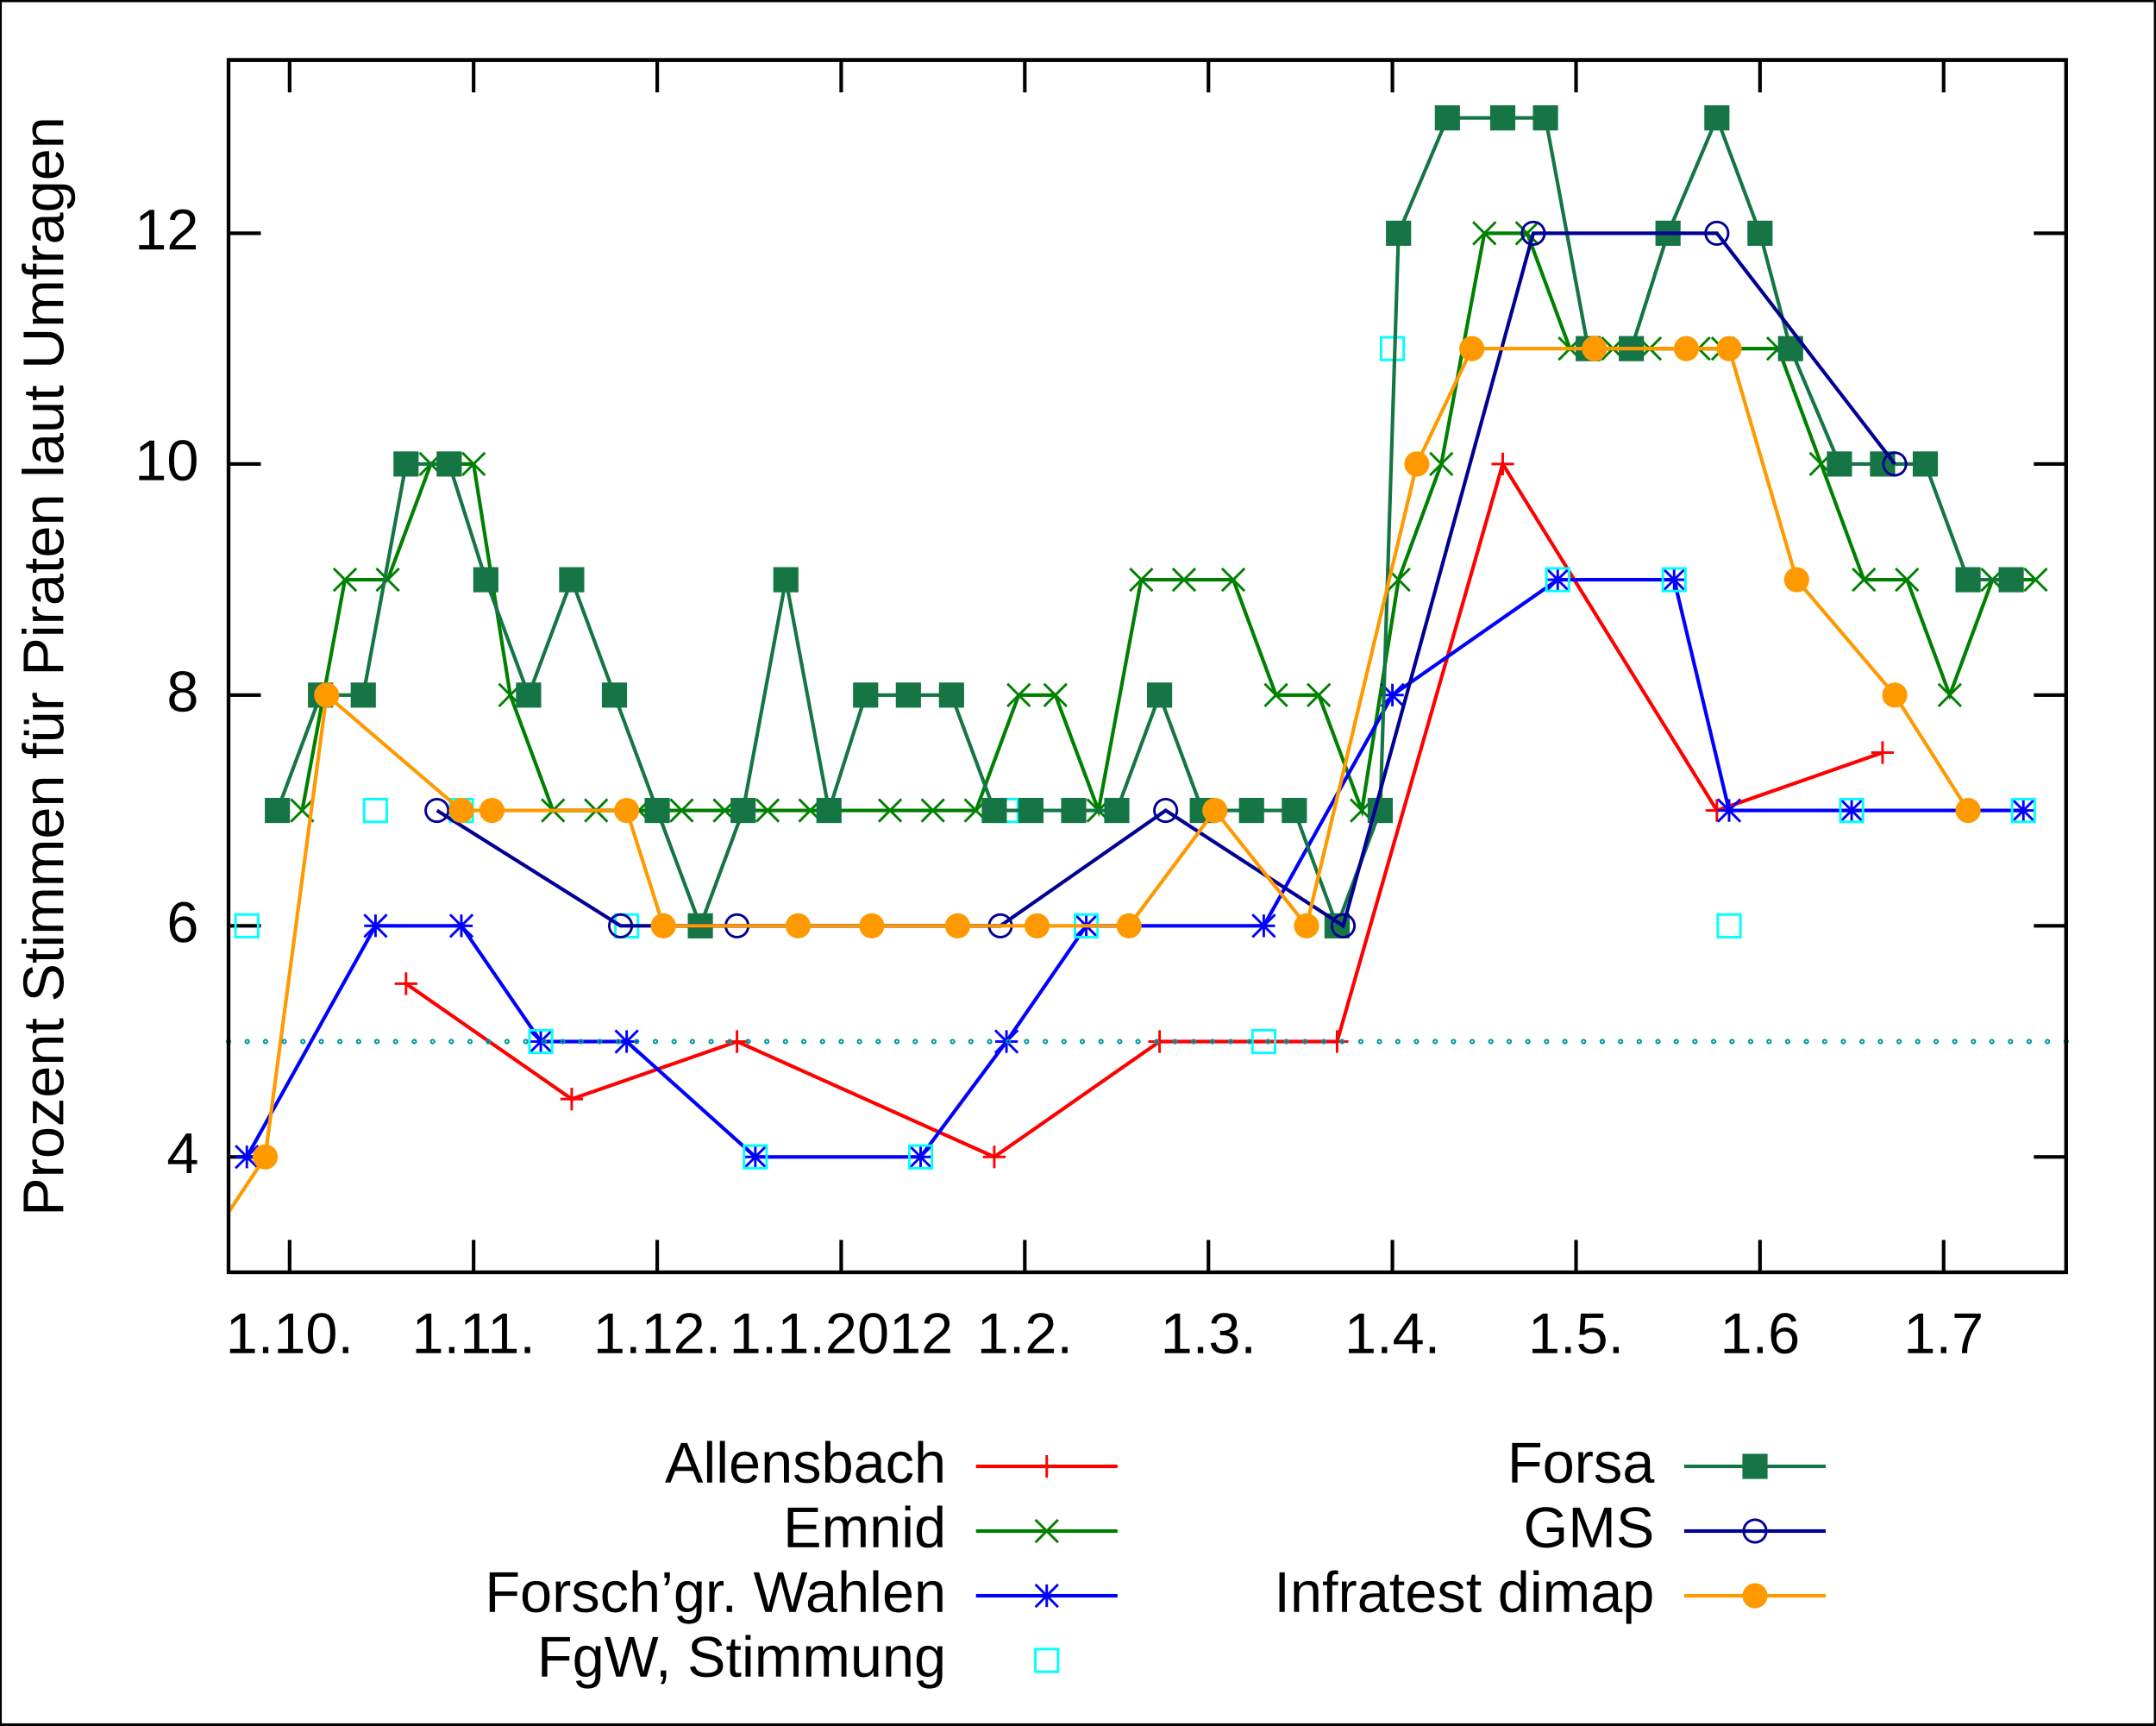
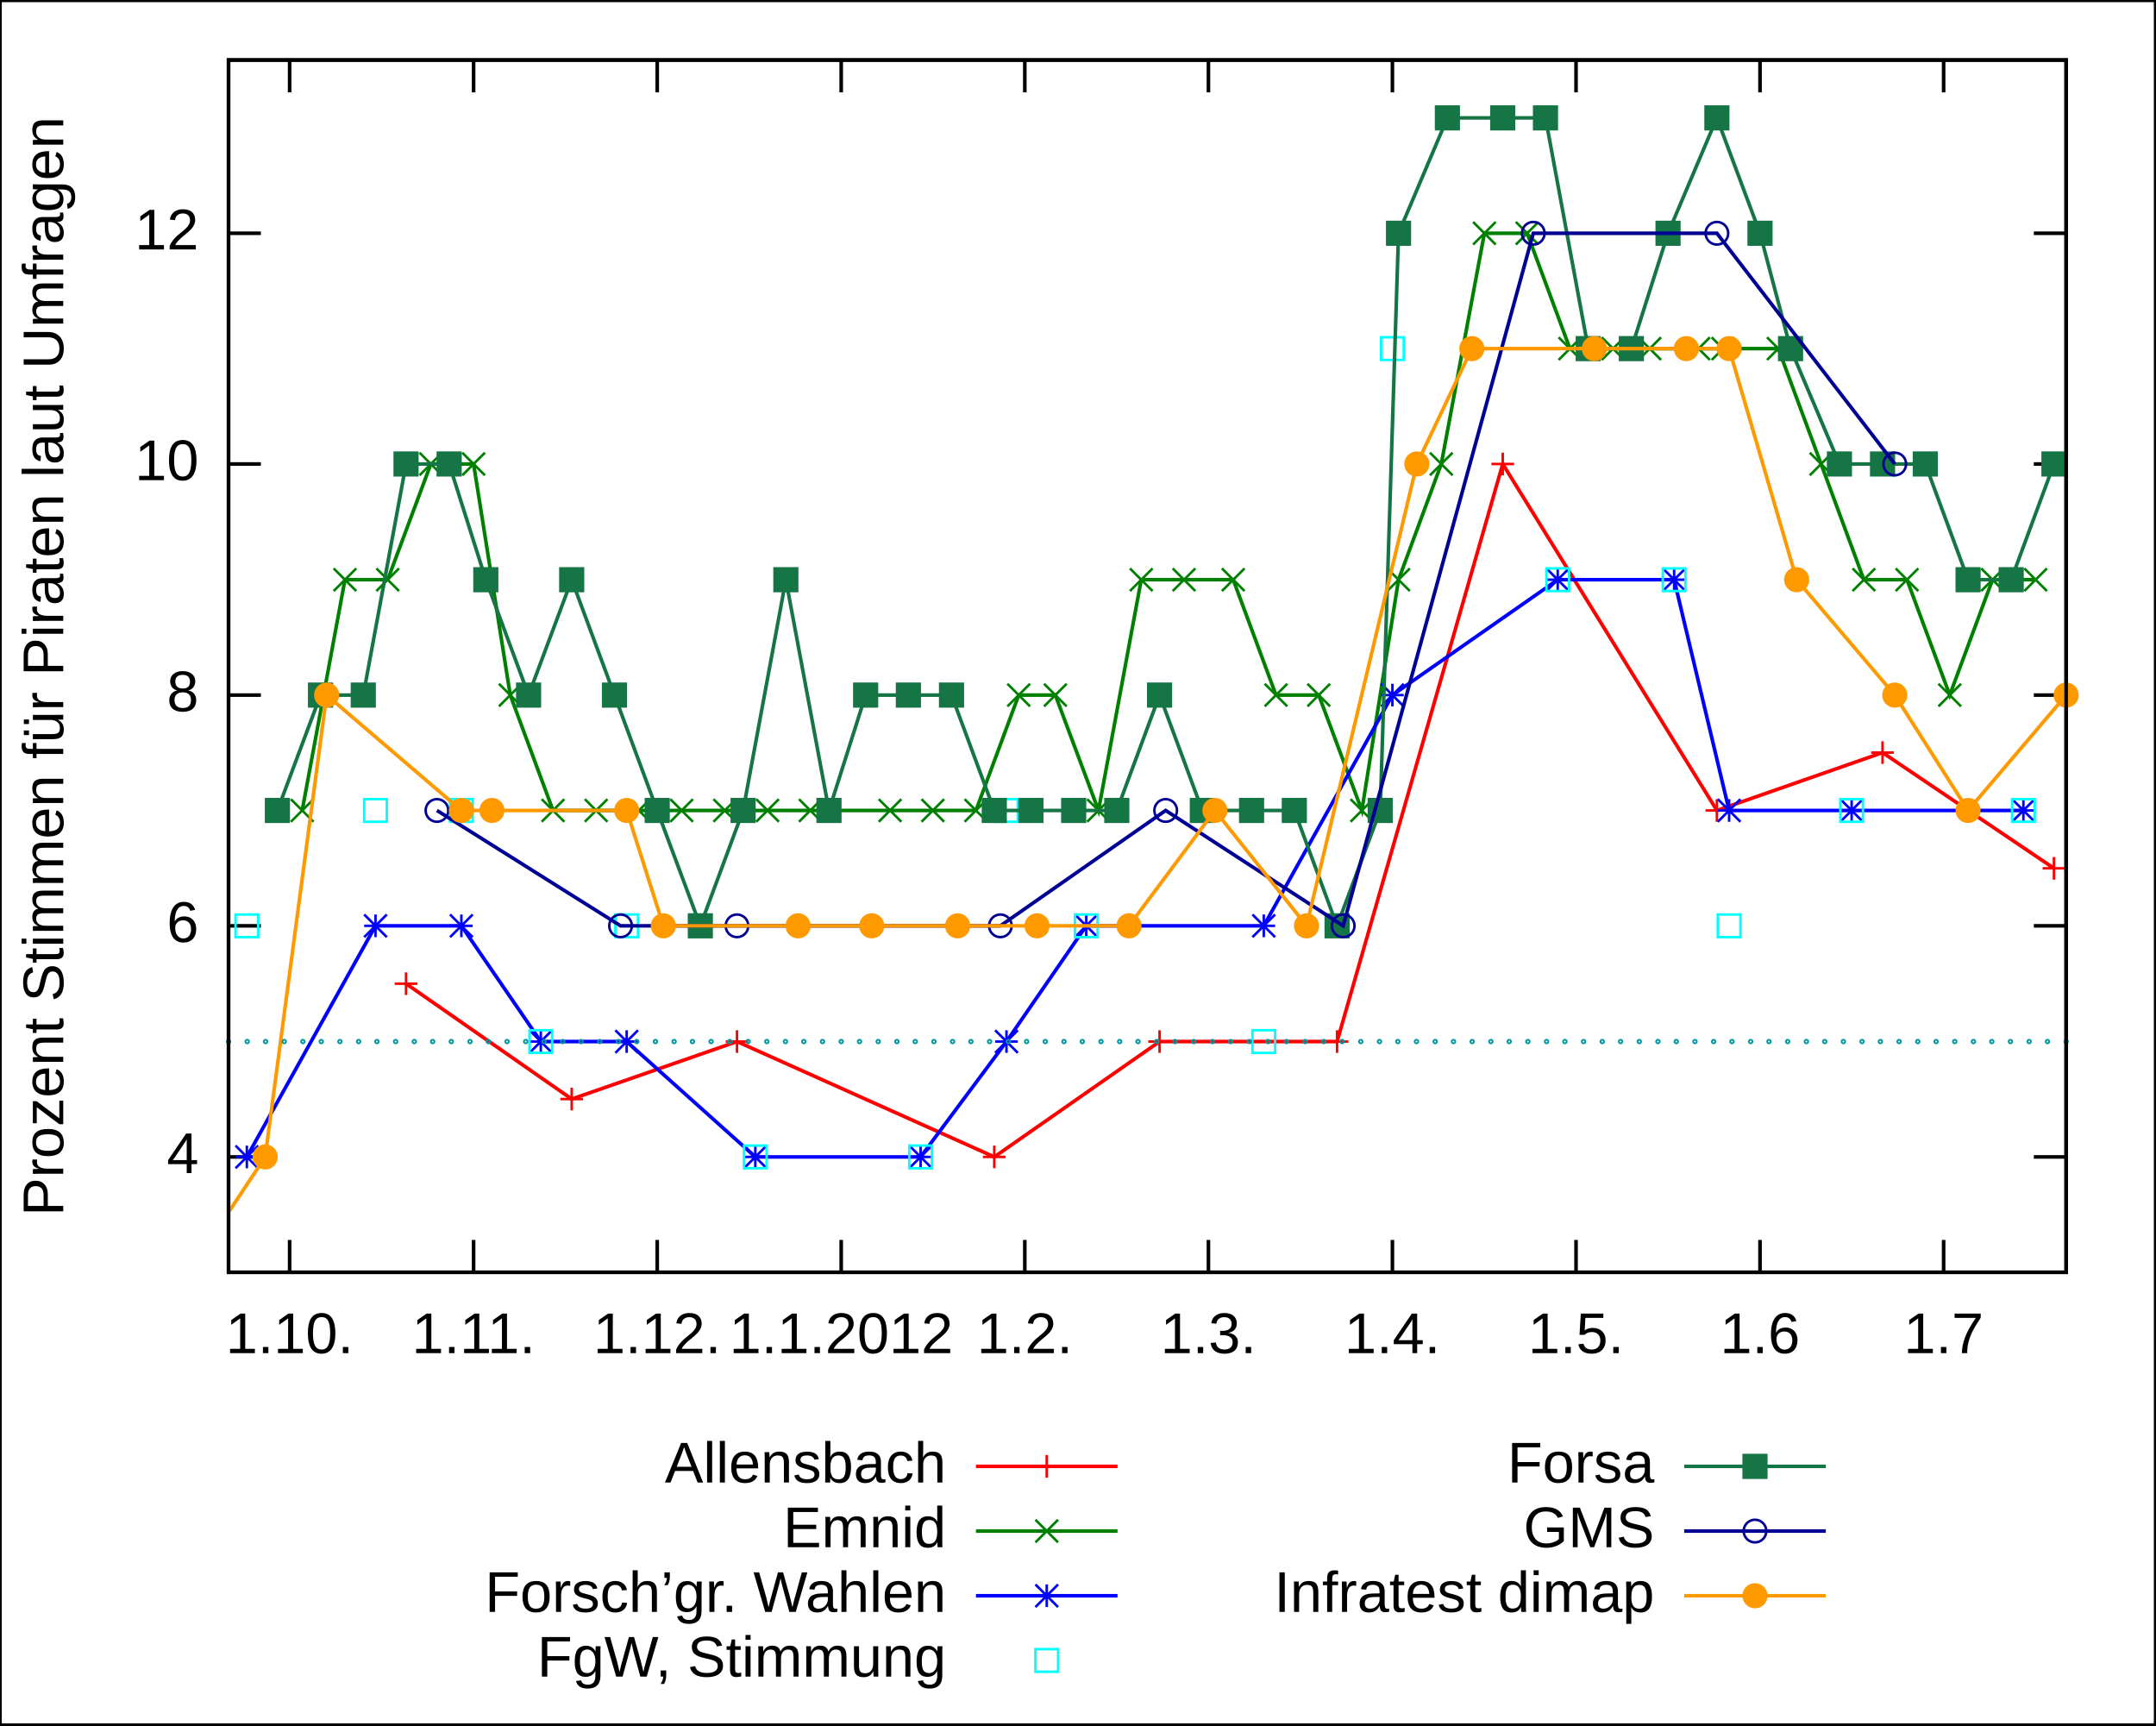
<svg xmlns="http://www.w3.org/2000/svg" xmlns:xlink="http://www.w3.org/1999/xlink" width="600" height="480" viewBox="0 0 600 480">
  <defs>
    <circle id="gpDot" r="0.5" stroke-width="0.5" />
    <path id="gpPt0" stroke-width="0.222" stroke="currentColor" d="M-1,0 h2 M0,-1 v2" />
    <path id="gpPt1" stroke-width="0.222" stroke="currentColor" d="M-1,-1 L1,1 M1,-1 L-1,1" />
    <path id="gpPt2" stroke-width="0.222" stroke="currentColor" d="M-1,0 L1,0 M0,-1 L0,1 M-1,-1 L1,1 M-1,1 L1,-1" />
    <rect id="gpPt3" stroke-width="0.222" stroke="currentColor" x="-1" y="-1" width="2" height="2" />
    <rect id="gpPt4" stroke-width="0.222" stroke="currentColor" fill="currentColor" x="-1" y="-1" width="2" height="2" />
    <circle id="gpPt5" stroke-width="0.222" stroke="currentColor" cx="0" cy="0" r="1" />
    <use xlink:href="#gpPt5" id="gpPt6" fill="currentColor" stroke="none" />
    <path id="gpPt7" stroke-width="0.222" stroke="currentColor" d="M0,-1.33 L-1.33,0.67 L1.33,0.67 z" />
    <use xlink:href="#gpPt7" id="gpPt8" fill="currentColor" stroke="none" />
    <use xlink:href="#gpPt7" id="gpPt9" stroke="currentColor" transform="rotate(180)" />
    <use xlink:href="#gpPt9" id="gpPt10" fill="currentColor" stroke="none" />
    <use xlink:href="#gpPt3" id="gpPt11" stroke="currentColor" transform="rotate(45)" />
    <use xlink:href="#gpPt11" id="gpPt12" fill="currentColor" stroke="none" />
  </defs>
  <g style="fill:none; color:white; stroke:currentColor; stroke-width:1.00; stroke-linecap:butt; stroke-linejoin:miter">
</g>
  <g style="fill:none; color:black; stroke:currentColor; stroke-width:1.00; stroke-linecap:butt; stroke-linejoin:miter">
    <g style="stroke:none; shape-rendering:crispEdges">
      <polygon fill="rgb(255, 255, 255)" points="0.0,480.0 599.9,480.0 599.9,0.1 0.0,0.1 " />
    </g>
    <path stroke="black" d="M0.0,480.0 L0.0,0.1 L599.9,0.1 L599.9,480.0 L0.0,480.0 M63.6,321.9 L72.6,321.9 M575.0,321.9    L566.0,321.9 " />
    <g transform="translate(55.3,326.4)" style="stroke:none; fill:black; font-family:Arial; font-size:12.00pt; text-anchor:end">
      <text> 4</text>
    </g>
    <path d="M63.6,257.6 L72.6,257.6 M575.0,257.6 L566.0,257.6 " />
    <g transform="translate(55.3,262.1)" style="stroke:none; fill:black; font-family:Arial; font-size:12.00pt; text-anchor:end">
      <text> 6</text>
    </g>
    <path d="M63.6,193.4 L72.6,193.4 M575.0,193.4 L566.0,193.4 " />
    <g transform="translate(55.3,197.9)" style="stroke:none; fill:black; font-family:Arial; font-size:12.00pt; text-anchor:end">
      <text> 8</text>
    </g>
    <path d="M63.6,129.1 L72.6,129.1 M575.0,129.1 L566.0,129.1 " />
    <g transform="translate(55.3,133.6)" style="stroke:none; fill:black; font-family:Arial; font-size:12.00pt; text-anchor:end">
      <text> 10</text>
    </g>
    <path d="M63.6,64.9 L72.6,64.9 M575.0,64.9 L566.0,64.9 " />
    <g transform="translate(55.3,69.4)" style="stroke:none; fill:black; font-family:Arial; font-size:12.00pt; text-anchor:end">
      <text> 12</text>
    </g>
    <path d="M80.6,354.0 L80.6,345.0 M80.6,16.7 L80.6,25.7 " />
    <g transform="translate(80.6,376.5)" style="stroke:none; fill:black; font-family:Arial; font-size:12.00pt; text-anchor:middle">
      <text>1.10.</text>
    </g>
    <path d="M131.8,354.0 L131.8,345.0 M131.8,16.7 L131.8,25.7 " />
    <g transform="translate(131.8,376.5)" style="stroke:none; fill:black; font-family:Arial; font-size:12.00pt; text-anchor:middle">
      <text>1.11.</text>
    </g>
    <path d="M182.9,354.0 L182.9,345.0 M182.9,16.7 L182.9,25.7 " />
    <g transform="translate(182.9,376.5)" style="stroke:none; fill:black; font-family:Arial; font-size:12.00pt; text-anchor:middle">
      <text>1.12.</text>
    </g>
    <path d="M234.1,354.0 L234.1,345.0 M234.1,16.7 L234.1,25.7 " />
    <g transform="translate(234.1,376.5)" style="stroke:none; fill:black; font-family:Arial; font-size:12.00pt; text-anchor:middle">
      <text>1.1.2012</text>
    </g>
    <path d="M285.2,354.0 L285.2,345.0 M285.2,16.7 L285.2,25.7 " />
    <g transform="translate(285.2,376.5)" style="stroke:none; fill:black; font-family:Arial; font-size:12.00pt; text-anchor:middle">
      <text>1.2.</text>
    </g>
    <path d="M336.3,354.0 L336.3,345.0 M336.3,16.7 L336.3,25.7 " />
    <g transform="translate(336.3,376.5)" style="stroke:none; fill:black; font-family:Arial; font-size:12.00pt; text-anchor:middle">
      <text>1.3.</text>
    </g>
    <path d="M387.5,354.0 L387.5,345.0 M387.5,16.7 L387.5,25.7 " />
    <g transform="translate(387.5,376.5)" style="stroke:none; fill:black; font-family:Arial; font-size:12.00pt; text-anchor:middle">
      <text>1.4.</text>
    </g>
    <path d="M438.6,354.0 L438.6,345.0 M438.6,16.7 L438.6,25.7 " />
    <g transform="translate(438.6,376.5)" style="stroke:none; fill:black; font-family:Arial; font-size:12.00pt; text-anchor:middle">
      <text>1.5.</text>
    </g>
    <path d="M489.8,354.0 L489.8,345.0 M489.8,16.7 L489.8,25.7 " />
    <g transform="translate(489.8,376.5)" style="stroke:none; fill:black; font-family:Arial; font-size:12.00pt; text-anchor:middle">
      <text>1.6</text>
    </g>
    <path d="M540.9,354.0 L540.9,345.0 M540.9,16.7 L540.9,25.7 " />
    <g transform="translate(540.9,376.5)" style="stroke:none; fill:black; font-family:Arial; font-size:12.00pt; text-anchor:middle">
      <text>1.7</text>
    </g>
    <path d="M63.6,16.7 L63.6,354.0 L575.0,354.0 L575.0,16.7 L63.6,16.7 Z " />
    <g transform="translate(17.6,185.4) rotate(270)" style="stroke:none; fill:black; font-family:Arial; font-size:12.00pt; text-anchor:middle">
      <text>Prozent Stimmen für Piraten laut Umfragen</text>
    </g>
  </g>
  <a xlink:title="Plot #1">
    <g style="fill:none; color:red; stroke:currentColor; stroke-width:1.00; stroke-linecap:butt; stroke-linejoin:miter">
      <g transform="translate(263.3,412.5)" style="stroke:none; fill:black; font-family:Arial; font-size:12.00pt; text-anchor:end">
        <text>Allensbach</text>
      </g>
-       <path d="M271.6,408.0 L311.0,408.0 M523.9,209.4 L477.8,225.5 L418.2,129.1 L372.1,289.8 L322.7,289.8 L276.7,321.9    L205.1,289.8 L159.1,305.8 L113.0,273.7 " />
+       <path d="M271.6,408.0 L311.0,408.0 M571.6,241.6 L523.9,209.4 L477.8,225.5 L418.2,129.1 L372.1,289.8 L322.7,289.8    L276.7,321.9 L205.1,289.8 L159.1,305.8 L113.0,273.7 " />
+       <use xlink:href="#gpPt0" transform="translate(571.6,241.6) scale(3.15)" />
      <use xlink:href="#gpPt0" transform="translate(523.9,209.4) scale(3.15)" />
      <use xlink:href="#gpPt0" transform="translate(477.8,225.5) scale(3.15)" />
      <use xlink:href="#gpPt0" transform="translate(418.2,129.1) scale(3.15)" />
      <use xlink:href="#gpPt0" transform="translate(372.1,289.8) scale(3.15)" />
      <use xlink:href="#gpPt0" transform="translate(322.7,289.8) scale(3.15)" />
      <use xlink:href="#gpPt0" transform="translate(276.7,321.9) scale(3.15)" />
      <use xlink:href="#gpPt0" transform="translate(205.1,289.8) scale(3.15)" />
      <use xlink:href="#gpPt0" transform="translate(159.1,305.8) scale(3.15)" />
      <use xlink:href="#gpPt0" transform="translate(113.0,273.7) scale(3.15)" />
      <use xlink:href="#gpPt0" transform="translate(291.3,408.0) scale(3.15)" />
    </g>
  </a>
  <a xlink:title="Plot #2">
    <g style="fill:none; color:green; stroke:currentColor; stroke-width:1.00; stroke-linecap:butt; stroke-linejoin:miter">
      <g transform="translate(263.3,430.5)" style="stroke:none; fill:black; font-family:Arial; font-size:12.00pt; text-anchor:end">
        <text>Emnid</text>
      </g>
      <path d="M271.6,426.0 L311.0,426.0 M566.5,161.3 L554.5,161.3 L542.6,193.4 L530.7,161.3 L518.7,161.3 L506.8,129.1    L494.9,97.0 L479.5,97.0 L472.7,97.0 L459.1,97.0 L448.9,97.0 L436.9,97.0 L425.0,64.9 L413.1,64.9    L401.1,129.1 L389.2,161.3 L379.0,225.5 L367.0,193.4 L355.1,193.4 L343.2,161.3 L329.5,161.3 L317.6,161.3    L305.7,225.5 L293.7,193.4 L283.5,193.4 L271.6,225.5 L259.6,225.5 L247.7,225.5 L225.5,225.5 L213.6,225.5    L201.7,225.5 L189.7,225.5 L177.8,225.5 L165.9,225.5 L153.9,225.5 L142.0,193.4 L131.8,129.1 L119.9,129.1    L107.9,161.3 L96.0,161.3 L84.1,225.5 " />
      <use xlink:href="#gpPt1" transform="translate(566.5,161.3) scale(3.15)" />
      <use xlink:href="#gpPt1" transform="translate(554.5,161.3) scale(3.15)" />
      <use xlink:href="#gpPt1" transform="translate(542.6,193.4) scale(3.15)" />
      <use xlink:href="#gpPt1" transform="translate(530.7,161.3) scale(3.15)" />
      <use xlink:href="#gpPt1" transform="translate(518.7,161.3) scale(3.15)" />
      <use xlink:href="#gpPt1" transform="translate(506.8,129.1) scale(3.15)" />
      <use xlink:href="#gpPt1" transform="translate(494.9,97.0) scale(3.15)" />
      <use xlink:href="#gpPt1" transform="translate(479.5,97.0) scale(3.15)" />
      <use xlink:href="#gpPt1" transform="translate(472.7,97.0) scale(3.15)" />
      <use xlink:href="#gpPt1" transform="translate(459.1,97.0) scale(3.15)" />
      <use xlink:href="#gpPt1" transform="translate(448.9,97.0) scale(3.15)" />
      <use xlink:href="#gpPt1" transform="translate(436.9,97.0) scale(3.15)" />
      <use xlink:href="#gpPt1" transform="translate(425.0,64.9) scale(3.15)" />
      <use xlink:href="#gpPt1" transform="translate(413.1,64.9) scale(3.15)" />
      <use xlink:href="#gpPt1" transform="translate(401.1,129.1) scale(3.15)" />
      <use xlink:href="#gpPt1" transform="translate(389.2,161.3) scale(3.15)" />
      <use xlink:href="#gpPt1" transform="translate(379.0,225.5) scale(3.15)" />
      <use xlink:href="#gpPt1" transform="translate(367.0,193.4) scale(3.15)" />
      <use xlink:href="#gpPt1" transform="translate(355.1,193.4) scale(3.15)" />
      <use xlink:href="#gpPt1" transform="translate(343.2,161.3) scale(3.15)" />
      <use xlink:href="#gpPt1" transform="translate(329.5,161.3) scale(3.15)" />
      <use xlink:href="#gpPt1" transform="translate(317.6,161.3) scale(3.15)" />
      <use xlink:href="#gpPt1" transform="translate(305.7,225.5) scale(3.15)" />
      <use xlink:href="#gpPt1" transform="translate(293.7,193.4) scale(3.15)" />
      <use xlink:href="#gpPt1" transform="translate(283.5,193.4) scale(3.15)" />
      <use xlink:href="#gpPt1" transform="translate(271.6,225.5) scale(3.15)" />
      <use xlink:href="#gpPt1" transform="translate(259.6,225.5) scale(3.15)" />
      <use xlink:href="#gpPt1" transform="translate(247.7,225.5) scale(3.15)" />
      <use xlink:href="#gpPt1" transform="translate(225.5,225.5) scale(3.15)" />
      <use xlink:href="#gpPt1" transform="translate(213.6,225.5) scale(3.15)" />
      <use xlink:href="#gpPt1" transform="translate(201.7,225.5) scale(3.15)" />
      <use xlink:href="#gpPt1" transform="translate(189.7,225.5) scale(3.15)" />
      <use xlink:href="#gpPt1" transform="translate(177.8,225.5) scale(3.15)" />
      <use xlink:href="#gpPt1" transform="translate(165.9,225.5) scale(3.15)" />
      <use xlink:href="#gpPt1" transform="translate(153.9,225.5) scale(3.15)" />
      <use xlink:href="#gpPt1" transform="translate(142.0,193.4) scale(3.15)" />
      <use xlink:href="#gpPt1" transform="translate(131.8,129.1) scale(3.15)" />
      <use xlink:href="#gpPt1" transform="translate(119.9,129.1) scale(3.15)" />
      <use xlink:href="#gpPt1" transform="translate(107.9,161.3) scale(3.15)" />
      <use xlink:href="#gpPt1" transform="translate(96.0,161.3) scale(3.15)" />
      <use xlink:href="#gpPt1" transform="translate(84.1,225.5) scale(3.15)" />
      <use xlink:href="#gpPt1" transform="translate(291.3,426.0) scale(3.15)" />
    </g>
  </a>
  <a xlink:title="Plot #3">
    <g style="fill:none; color:blue; stroke:currentColor; stroke-width:1.00; stroke-linecap:butt; stroke-linejoin:miter">
      <g transform="translate(263.3,448.5)" style="stroke:none; fill:black; font-family:Arial; font-size:12.00pt; text-anchor:end">
        <text>Forsch’gr. Wahlen</text>
      </g>
      <path d="M271.6,444.0 L311.0,444.0 M563.1,225.5 L515.3,225.5 L481.2,225.5 L465.9,161.3 L433.5,161.3 L387.5,193.4    L351.7,257.6 L302.3,257.6 L280.1,289.8 L256.2,321.9 L210.2,321.9 L174.4,289.8 L150.5,289.8 L128.4,257.6    L104.5,257.6 L68.7,321.9 " />
      <use xlink:href="#gpPt2" transform="translate(563.1,225.5) scale(3.15)" />
      <use xlink:href="#gpPt2" transform="translate(515.3,225.5) scale(3.15)" />
      <use xlink:href="#gpPt2" transform="translate(481.2,225.5) scale(3.15)" />
      <use xlink:href="#gpPt2" transform="translate(465.9,161.3) scale(3.15)" />
      <use xlink:href="#gpPt2" transform="translate(433.5,161.3) scale(3.15)" />
      <use xlink:href="#gpPt2" transform="translate(387.5,193.4) scale(3.15)" />
      <use xlink:href="#gpPt2" transform="translate(351.7,257.6) scale(3.15)" />
      <use xlink:href="#gpPt2" transform="translate(302.3,257.6) scale(3.15)" />
      <use xlink:href="#gpPt2" transform="translate(280.1,289.8) scale(3.15)" />
      <use xlink:href="#gpPt2" transform="translate(256.2,321.9) scale(3.15)" />
      <use xlink:href="#gpPt2" transform="translate(210.2,321.9) scale(3.15)" />
      <use xlink:href="#gpPt2" transform="translate(174.4,289.8) scale(3.15)" />
      <use xlink:href="#gpPt2" transform="translate(150.5,289.8) scale(3.15)" />
      <use xlink:href="#gpPt2" transform="translate(128.4,257.6) scale(3.15)" />
      <use xlink:href="#gpPt2" transform="translate(104.5,257.6) scale(3.15)" />
      <use xlink:href="#gpPt2" transform="translate(68.7,321.9) scale(3.15)" />
      <use xlink:href="#gpPt2" transform="translate(291.3,444.0) scale(3.15)" />
    </g>
  </a>
  <a xlink:title="Plot #4">
    <g style="fill:none; color:cyan; stroke:currentColor; stroke-width:1.00; stroke-linecap:butt; stroke-linejoin:miter">
      <g transform="translate(263.3,466.5)" style="stroke:none; fill:black; font-family:Arial; font-size:12.00pt; text-anchor:end">
        <text>FgW, Stimmung</text>
      </g>
      <use xlink:href="#gpPt3" transform="translate(563.1,225.5) scale(3.15)" />
      <use xlink:href="#gpPt3" transform="translate(515.3,225.5) scale(3.15)" />
      <use xlink:href="#gpPt3" transform="translate(481.2,257.6) scale(3.15)" />
      <use xlink:href="#gpPt3" transform="translate(465.9,161.3) scale(3.15)" />
      <use xlink:href="#gpPt3" transform="translate(433.5,161.3) scale(3.15)" />
      <use xlink:href="#gpPt3" transform="translate(387.5,97.0) scale(3.15)" />
      <use xlink:href="#gpPt3" transform="translate(351.7,289.8) scale(3.15)" />
      <use xlink:href="#gpPt3" transform="translate(302.3,257.6) scale(3.15)" />
      <use xlink:href="#gpPt3" transform="translate(280.1,225.5) scale(3.15)" />
      <use xlink:href="#gpPt3" transform="translate(256.2,321.9) scale(3.15)" />
      <use xlink:href="#gpPt3" transform="translate(210.2,321.9) scale(3.15)" />
      <use xlink:href="#gpPt3" transform="translate(174.4,257.6) scale(3.15)" />
      <use xlink:href="#gpPt3" transform="translate(150.5,289.8) scale(3.15)" />
      <use xlink:href="#gpPt3" transform="translate(128.4,225.5) scale(3.15)" />
      <use xlink:href="#gpPt3" transform="translate(104.5,225.5) scale(3.15)" />
      <use xlink:href="#gpPt3" transform="translate(68.7,257.6) scale(3.15)" />
      <use xlink:href="#gpPt3" transform="translate(291.3,462.0) scale(3.15)" />
    </g>
  </a>
  <a xlink:title="Plot #5">
    <g style="fill:none; color:#157545; stroke:currentColor; stroke-width:1.00; stroke-linecap:butt; stroke-linejoin:miter">
      <g transform="translate(460.4,412.5)" style="stroke:none; fill:black; font-family:Arial; font-size:12.00pt; text-anchor:end">
        <text>Forsa</text>
      </g>
-       <path d="M468.7,408.0 L508.1,408.0 M559.7,161.3 L547.7,161.3 L535.8,129.1 L523.9,129.1 L511.9,129.1 L498.3,97.0    L489.8,64.9 L477.8,32.8 L464.2,64.9 L454.0,97.0 L442.0,97.0 L430.1,32.8 L418.2,32.8 L402.8,32.8    L389.2,64.9 L384.1,225.5 L372.1,257.6 L360.2,225.5 L348.3,225.5 L334.6,225.5 L322.7,193.4 L310.8,225.5    L298.8,225.5 L286.9,225.5 L276.7,225.5 L264.8,193.4 L252.8,193.4 L240.9,193.4 L230.7,225.5 L218.7,161.3    L206.8,225.5 L194.9,257.6 L182.9,225.5 L171.0,193.4 L159.1,161.3 L147.1,193.4 L135.2,161.3 L125.0,129.1    L113.0,129.1 L101.1,193.4 L89.2,193.4 L77.2,225.5 " />
+       <path d="M468.7,408.0 L508.1,408.0 M571.6,129.1 L559.7,161.3 L547.7,161.3 L535.8,129.1 L523.9,129.1 L511.9,129.1    L498.3,97.0 L489.8,64.9 L477.8,32.8 L464.2,64.9 L454.0,97.0 L442.0,97.0 L430.1,32.8 L418.2,32.8    L402.8,32.8 L389.2,64.9 L384.1,225.5 L372.1,257.6 L360.2,225.5 L348.3,225.5 L334.6,225.5 L322.7,193.4    L310.8,225.5 L298.8,225.5 L286.9,225.5 L276.7,225.5 L264.8,193.4 L252.8,193.4 L240.9,193.4 L230.7,225.5    L218.7,161.3 L206.8,225.5 L194.9,257.6 L182.9,225.5 L171.0,193.4 L159.1,161.3 L147.1,193.4 L135.2,161.3    L125.0,129.1 L113.0,129.1 L101.1,193.4 L89.2,193.4 L77.2,225.5 " />
+       <use xlink:href="#gpPt4" transform="translate(571.6,129.1) scale(3.15)" />
      <use xlink:href="#gpPt4" transform="translate(559.7,161.3) scale(3.15)" />
      <use xlink:href="#gpPt4" transform="translate(547.7,161.3) scale(3.15)" />
      <use xlink:href="#gpPt4" transform="translate(535.8,129.1) scale(3.15)" />
      <use xlink:href="#gpPt4" transform="translate(523.9,129.1) scale(3.15)" />
      <use xlink:href="#gpPt4" transform="translate(511.9,129.1) scale(3.15)" />
      <use xlink:href="#gpPt4" transform="translate(498.3,97.0) scale(3.15)" />
      <use xlink:href="#gpPt4" transform="translate(489.8,64.9) scale(3.15)" />
      <use xlink:href="#gpPt4" transform="translate(477.8,32.8) scale(3.15)" />
      <use xlink:href="#gpPt4" transform="translate(464.2,64.9) scale(3.15)" />
      <use xlink:href="#gpPt4" transform="translate(454.0,97.0) scale(3.15)" />
      <use xlink:href="#gpPt4" transform="translate(442.0,97.0) scale(3.15)" />
      <use xlink:href="#gpPt4" transform="translate(430.1,32.8) scale(3.15)" />
      <use xlink:href="#gpPt4" transform="translate(418.2,32.8) scale(3.15)" />
      <use xlink:href="#gpPt4" transform="translate(402.8,32.8) scale(3.15)" />
      <use xlink:href="#gpPt4" transform="translate(389.2,64.9) scale(3.15)" />
      <use xlink:href="#gpPt4" transform="translate(384.1,225.5) scale(3.15)" />
      <use xlink:href="#gpPt4" transform="translate(372.1,257.6) scale(3.15)" />
      <use xlink:href="#gpPt4" transform="translate(360.2,225.5) scale(3.15)" />
      <use xlink:href="#gpPt4" transform="translate(348.3,225.5) scale(3.15)" />
      <use xlink:href="#gpPt4" transform="translate(334.6,225.5) scale(3.15)" />
      <use xlink:href="#gpPt4" transform="translate(322.7,193.4) scale(3.15)" />
      <use xlink:href="#gpPt4" transform="translate(310.8,225.5) scale(3.15)" />
      <use xlink:href="#gpPt4" transform="translate(298.8,225.5) scale(3.15)" />
      <use xlink:href="#gpPt4" transform="translate(286.9,225.5) scale(3.15)" />
      <use xlink:href="#gpPt4" transform="translate(276.7,225.5) scale(3.15)" />
      <use xlink:href="#gpPt4" transform="translate(264.8,193.4) scale(3.15)" />
      <use xlink:href="#gpPt4" transform="translate(252.8,193.4) scale(3.15)" />
      <use xlink:href="#gpPt4" transform="translate(240.9,193.4) scale(3.15)" />
      <use xlink:href="#gpPt4" transform="translate(230.7,225.5) scale(3.15)" />
      <use xlink:href="#gpPt4" transform="translate(218.7,161.3) scale(3.15)" />
      <use xlink:href="#gpPt4" transform="translate(206.8,225.5) scale(3.15)" />
      <use xlink:href="#gpPt4" transform="translate(194.9,257.6) scale(3.15)" />
      <use xlink:href="#gpPt4" transform="translate(182.9,225.5) scale(3.15)" />
      <use xlink:href="#gpPt4" transform="translate(171.0,193.4) scale(3.15)" />
      <use xlink:href="#gpPt4" transform="translate(159.1,161.3) scale(3.15)" />
      <use xlink:href="#gpPt4" transform="translate(147.1,193.4) scale(3.15)" />
      <use xlink:href="#gpPt4" transform="translate(135.2,161.3) scale(3.15)" />
      <use xlink:href="#gpPt4" transform="translate(125.0,129.1) scale(3.15)" />
      <use xlink:href="#gpPt4" transform="translate(113.0,129.1) scale(3.15)" />
      <use xlink:href="#gpPt4" transform="translate(101.1,193.4) scale(3.15)" />
      <use xlink:href="#gpPt4" transform="translate(89.2,193.4) scale(3.15)" />
      <use xlink:href="#gpPt4" transform="translate(77.2,225.5) scale(3.15)" />
      <use xlink:href="#gpPt4" transform="translate(488.4,408.0) scale(3.15)" />
    </g>
  </a>
  <a xlink:title="Plot #6">
    <g style="fill:none; color:#000094; stroke:currentColor; stroke-width:1.00; stroke-linecap:butt; stroke-linejoin:miter">
      <g transform="translate(460.4,430.5)" style="stroke:none; fill:black; font-family:Arial; font-size:12.00pt; text-anchor:end">
        <text>GMS</text>
      </g>
      <path d="M468.7,426.0 L508.1,426.0 M527.3,129.1 L477.8,64.9 L426.7,64.9 L373.8,257.6 L324.4,225.5 L278.4,257.6    L205.1,257.6 L172.7,257.6 L121.6,225.5 " />
      <use xlink:href="#gpPt5" transform="translate(527.3,129.1) scale(3.15)" />
      <use xlink:href="#gpPt5" transform="translate(477.8,64.9) scale(3.15)" />
      <use xlink:href="#gpPt5" transform="translate(426.7,64.9) scale(3.15)" />
      <use xlink:href="#gpPt5" transform="translate(373.8,257.6) scale(3.15)" />
      <use xlink:href="#gpPt5" transform="translate(324.4,225.5) scale(3.15)" />
      <use xlink:href="#gpPt5" transform="translate(278.4,257.6) scale(3.15)" />
      <use xlink:href="#gpPt5" transform="translate(205.1,257.6) scale(3.15)" />
      <use xlink:href="#gpPt5" transform="translate(172.7,257.6) scale(3.15)" />
      <use xlink:href="#gpPt5" transform="translate(121.6,225.5) scale(3.15)" />
      <use xlink:href="#gpPt5" transform="translate(488.4,426.0) scale(3.15)" />
    </g>
  </a>
  <a xlink:title="Plot #7">
    <g style="fill:none; color:#FF9900; stroke:currentColor; stroke-width:1.00; stroke-linecap:butt; stroke-linejoin:miter">
      <g transform="translate(460.4,448.5)" style="stroke:none; fill:black; font-family:Arial; font-size:12.00pt; text-anchor:end">
        <text>Infratest dimap</text>
      </g>
-       <path d="M468.7,444.0 L508.1,444.0 M547.7,225.5 L527.3,193.4 L500.0,161.3 L481.2,97.0 L469.3,97.0 L443.7,97.0    L409.6,97.0 L394.3,129.1 L363.6,257.6 L338.1,225.5 L314.2,257.6 L288.6,257.6 L266.5,257.6 L242.6,257.6    L222.1,257.6 L184.6,257.6 L174.4,225.5 L136.9,225.5 L128.4,225.5 L90.9,193.4 L73.8,321.9 L63.6,337.3    " />
+       <path d="M468.7,444.0 L508.1,444.0 M575.0,193.4 L547.7,225.5 L527.3,193.4 L500.0,161.3 L481.2,97.0 L469.3,97.0    L443.7,97.0 L409.6,97.0 L394.3,129.1 L363.6,257.6 L338.1,225.5 L314.2,257.6 L288.6,257.6 L266.5,257.6    L242.6,257.6 L222.1,257.6 L184.6,257.6 L174.4,225.5 L136.9,225.5 L128.4,225.5 L90.9,193.4 L73.8,321.9    L63.6,337.3 " />
+       <use xlink:href="#gpPt6" transform="translate(575.0,193.4) scale(3.15)" />
      <use xlink:href="#gpPt6" transform="translate(547.7,225.5) scale(3.15)" />
      <use xlink:href="#gpPt6" transform="translate(527.3,193.4) scale(3.15)" />
      <use xlink:href="#gpPt6" transform="translate(500.0,161.3) scale(3.15)" />
      <use xlink:href="#gpPt6" transform="translate(481.2,97.0) scale(3.15)" />
      <use xlink:href="#gpPt6" transform="translate(469.3,97.0) scale(3.15)" />
      <use xlink:href="#gpPt6" transform="translate(443.7,97.0) scale(3.15)" />
      <use xlink:href="#gpPt6" transform="translate(409.6,97.0) scale(3.15)" />
      <use xlink:href="#gpPt6" transform="translate(394.3,129.1) scale(3.15)" />
      <use xlink:href="#gpPt6" transform="translate(363.6,257.6) scale(3.15)" />
      <use xlink:href="#gpPt6" transform="translate(338.1,225.5) scale(3.15)" />
      <use xlink:href="#gpPt6" transform="translate(314.2,257.6) scale(3.15)" />
      <use xlink:href="#gpPt6" transform="translate(288.6,257.6) scale(3.15)" />
      <use xlink:href="#gpPt6" transform="translate(266.5,257.6) scale(3.15)" />
      <use xlink:href="#gpPt6" transform="translate(242.6,257.6) scale(3.15)" />
      <use xlink:href="#gpPt6" transform="translate(222.1,257.6) scale(3.15)" />
      <use xlink:href="#gpPt6" transform="translate(184.6,257.6) scale(3.15)" />
      <use xlink:href="#gpPt6" transform="translate(174.4,225.5) scale(3.15)" />
      <use xlink:href="#gpPt6" transform="translate(136.9,225.5) scale(3.15)" />
      <use xlink:href="#gpPt6" transform="translate(128.4,225.5) scale(3.15)" />
      <use xlink:href="#gpPt6" transform="translate(90.9,193.4) scale(3.15)" />
      <use xlink:href="#gpPt6" transform="translate(73.8,321.9) scale(3.15)" />
      <use xlink:href="#gpPt6" transform="translate(488.4,444.0) scale(3.15)" />
    </g>
  </a>
  <a xlink:title="Plot #8">
    <g style="fill:none; color:#0099A1; stroke:currentColor; stroke-width:1.00; stroke-linecap:butt; stroke-linejoin:miter">
      <use xlink:href="#gpDot" x="63.6" y="289.8" />
      <use xlink:href="#gpDot" x="68.8" y="289.8" />
      <use xlink:href="#gpDot" x="73.9" y="289.8" />
      <use xlink:href="#gpDot" x="79.1" y="289.8" />
      <use xlink:href="#gpDot" x="84.3" y="289.8" />
      <use xlink:href="#gpDot" x="89.4" y="289.8" />
      <use xlink:href="#gpDot" x="94.6" y="289.8" />
      <use xlink:href="#gpDot" x="99.8" y="289.8" />
      <use xlink:href="#gpDot" x="104.9" y="289.8" />
      <use xlink:href="#gpDot" x="110.1" y="289.8" />
      <use xlink:href="#gpDot" x="115.3" y="289.8" />
      <use xlink:href="#gpDot" x="120.4" y="289.8" />
      <use xlink:href="#gpDot" x="125.6" y="289.8" />
      <use xlink:href="#gpDot" x="130.8" y="289.8" />
      <use xlink:href="#gpDot" x="135.9" y="289.8" />
      <use xlink:href="#gpDot" x="141.1" y="289.8" />
      <use xlink:href="#gpDot" x="146.3" y="289.8" />
      <use xlink:href="#gpDot" x="151.4" y="289.8" />
      <use xlink:href="#gpDot" x="156.6" y="289.8" />
      <use xlink:href="#gpDot" x="161.7" y="289.8" />
      <use xlink:href="#gpDot" x="166.9" y="289.8" />
      <use xlink:href="#gpDot" x="172.1" y="289.8" />
      <use xlink:href="#gpDot" x="177.2" y="289.8" />
      <use xlink:href="#gpDot" x="182.4" y="289.8" />
      <use xlink:href="#gpDot" x="187.6" y="289.8" />
      <use xlink:href="#gpDot" x="192.7" y="289.8" />
      <use xlink:href="#gpDot" x="197.9" y="289.8" />
      <use xlink:href="#gpDot" x="203.1" y="289.8" />
      <use xlink:href="#gpDot" x="208.2" y="289.8" />
      <use xlink:href="#gpDot" x="213.4" y="289.8" />
      <use xlink:href="#gpDot" x="218.6" y="289.8" />
      <use xlink:href="#gpDot" x="223.7" y="289.8" />
      <use xlink:href="#gpDot" x="228.9" y="289.8" />
      <use xlink:href="#gpDot" x="234.1" y="289.8" />
      <use xlink:href="#gpDot" x="239.2" y="289.8" />
      <use xlink:href="#gpDot" x="244.4" y="289.8" />
      <use xlink:href="#gpDot" x="249.6" y="289.8" />
      <use xlink:href="#gpDot" x="254.7" y="289.8" />
      <use xlink:href="#gpDot" x="259.9" y="289.8" />
      <use xlink:href="#gpDot" x="265.1" y="289.8" />
      <use xlink:href="#gpDot" x="270.2" y="289.8" />
      <use xlink:href="#gpDot" x="275.4" y="289.8" />
      <use xlink:href="#gpDot" x="280.6" y="289.8" />
      <use xlink:href="#gpDot" x="285.7" y="289.8" />
      <use xlink:href="#gpDot" x="290.9" y="289.8" />
      <use xlink:href="#gpDot" x="296.1" y="289.8" />
      <use xlink:href="#gpDot" x="301.2" y="289.8" />
      <use xlink:href="#gpDot" x="306.4" y="289.8" />
      <use xlink:href="#gpDot" x="311.6" y="289.8" />
      <use xlink:href="#gpDot" x="316.7" y="289.8" />
      <use xlink:href="#gpDot" x="321.9" y="289.8" />
      <use xlink:href="#gpDot" x="327.0" y="289.8" />
      <use xlink:href="#gpDot" x="332.2" y="289.8" />
      <use xlink:href="#gpDot" x="337.4" y="289.8" />
      <use xlink:href="#gpDot" x="342.5" y="289.8" />
      <use xlink:href="#gpDot" x="347.7" y="289.8" />
      <use xlink:href="#gpDot" x="352.9" y="289.8" />
      <use xlink:href="#gpDot" x="358.0" y="289.8" />
      <use xlink:href="#gpDot" x="363.2" y="289.8" />
      <use xlink:href="#gpDot" x="368.4" y="289.8" />
      <use xlink:href="#gpDot" x="373.5" y="289.8" />
      <use xlink:href="#gpDot" x="378.7" y="289.8" />
      <use xlink:href="#gpDot" x="383.9" y="289.8" />
      <use xlink:href="#gpDot" x="389.0" y="289.8" />
      <use xlink:href="#gpDot" x="394.2" y="289.8" />
      <use xlink:href="#gpDot" x="399.4" y="289.8" />
      <use xlink:href="#gpDot" x="404.5" y="289.8" />
      <use xlink:href="#gpDot" x="409.7" y="289.8" />
      <use xlink:href="#gpDot" x="414.9" y="289.8" />
      <use xlink:href="#gpDot" x="420.0" y="289.8" />
      <use xlink:href="#gpDot" x="425.2" y="289.8" />
      <use xlink:href="#gpDot" x="430.4" y="289.8" />
      <use xlink:href="#gpDot" x="435.5" y="289.8" />
      <use xlink:href="#gpDot" x="440.7" y="289.8" />
      <use xlink:href="#gpDot" x="445.9" y="289.8" />
      <use xlink:href="#gpDot" x="451.0" y="289.8" />
      <use xlink:href="#gpDot" x="456.2" y="289.8" />
      <use xlink:href="#gpDot" x="461.4" y="289.8" />
      <use xlink:href="#gpDot" x="466.5" y="289.8" />
      <use xlink:href="#gpDot" x="471.7" y="289.8" />
      <use xlink:href="#gpDot" x="476.9" y="289.8" />
      <use xlink:href="#gpDot" x="482.0" y="289.8" />
      <use xlink:href="#gpDot" x="487.2" y="289.8" />
      <use xlink:href="#gpDot" x="492.3" y="289.8" />
      <use xlink:href="#gpDot" x="497.5" y="289.8" />
      <use xlink:href="#gpDot" x="502.7" y="289.8" />
      <use xlink:href="#gpDot" x="507.8" y="289.8" />
      <use xlink:href="#gpDot" x="513.0" y="289.8" />
      <use xlink:href="#gpDot" x="518.2" y="289.8" />
      <use xlink:href="#gpDot" x="523.3" y="289.8" />
      <use xlink:href="#gpDot" x="528.5" y="289.8" />
      <use xlink:href="#gpDot" x="533.7" y="289.8" />
      <use xlink:href="#gpDot" x="538.8" y="289.8" />
      <use xlink:href="#gpDot" x="544.0" y="289.8" />
      <use xlink:href="#gpDot" x="549.2" y="289.8" />
      <use xlink:href="#gpDot" x="554.3" y="289.8" />
      <use xlink:href="#gpDot" x="559.5" y="289.8" />
      <use xlink:href="#gpDot" x="564.7" y="289.8" />
      <use xlink:href="#gpDot" x="569.8" y="289.8" />
      <use xlink:href="#gpDot" x="575.0" y="289.8" />
    </g>
  </a>
  <g style="fill:none; color:black; stroke:currentColor; stroke-width:1.00; stroke-linecap:butt; stroke-linejoin:miter">
    <path d="M63.6,16.7 L63.6,354.0 L575.0,354.0 L575.0,16.7 L63.6,16.7 Z " />
  </g>
</svg>
